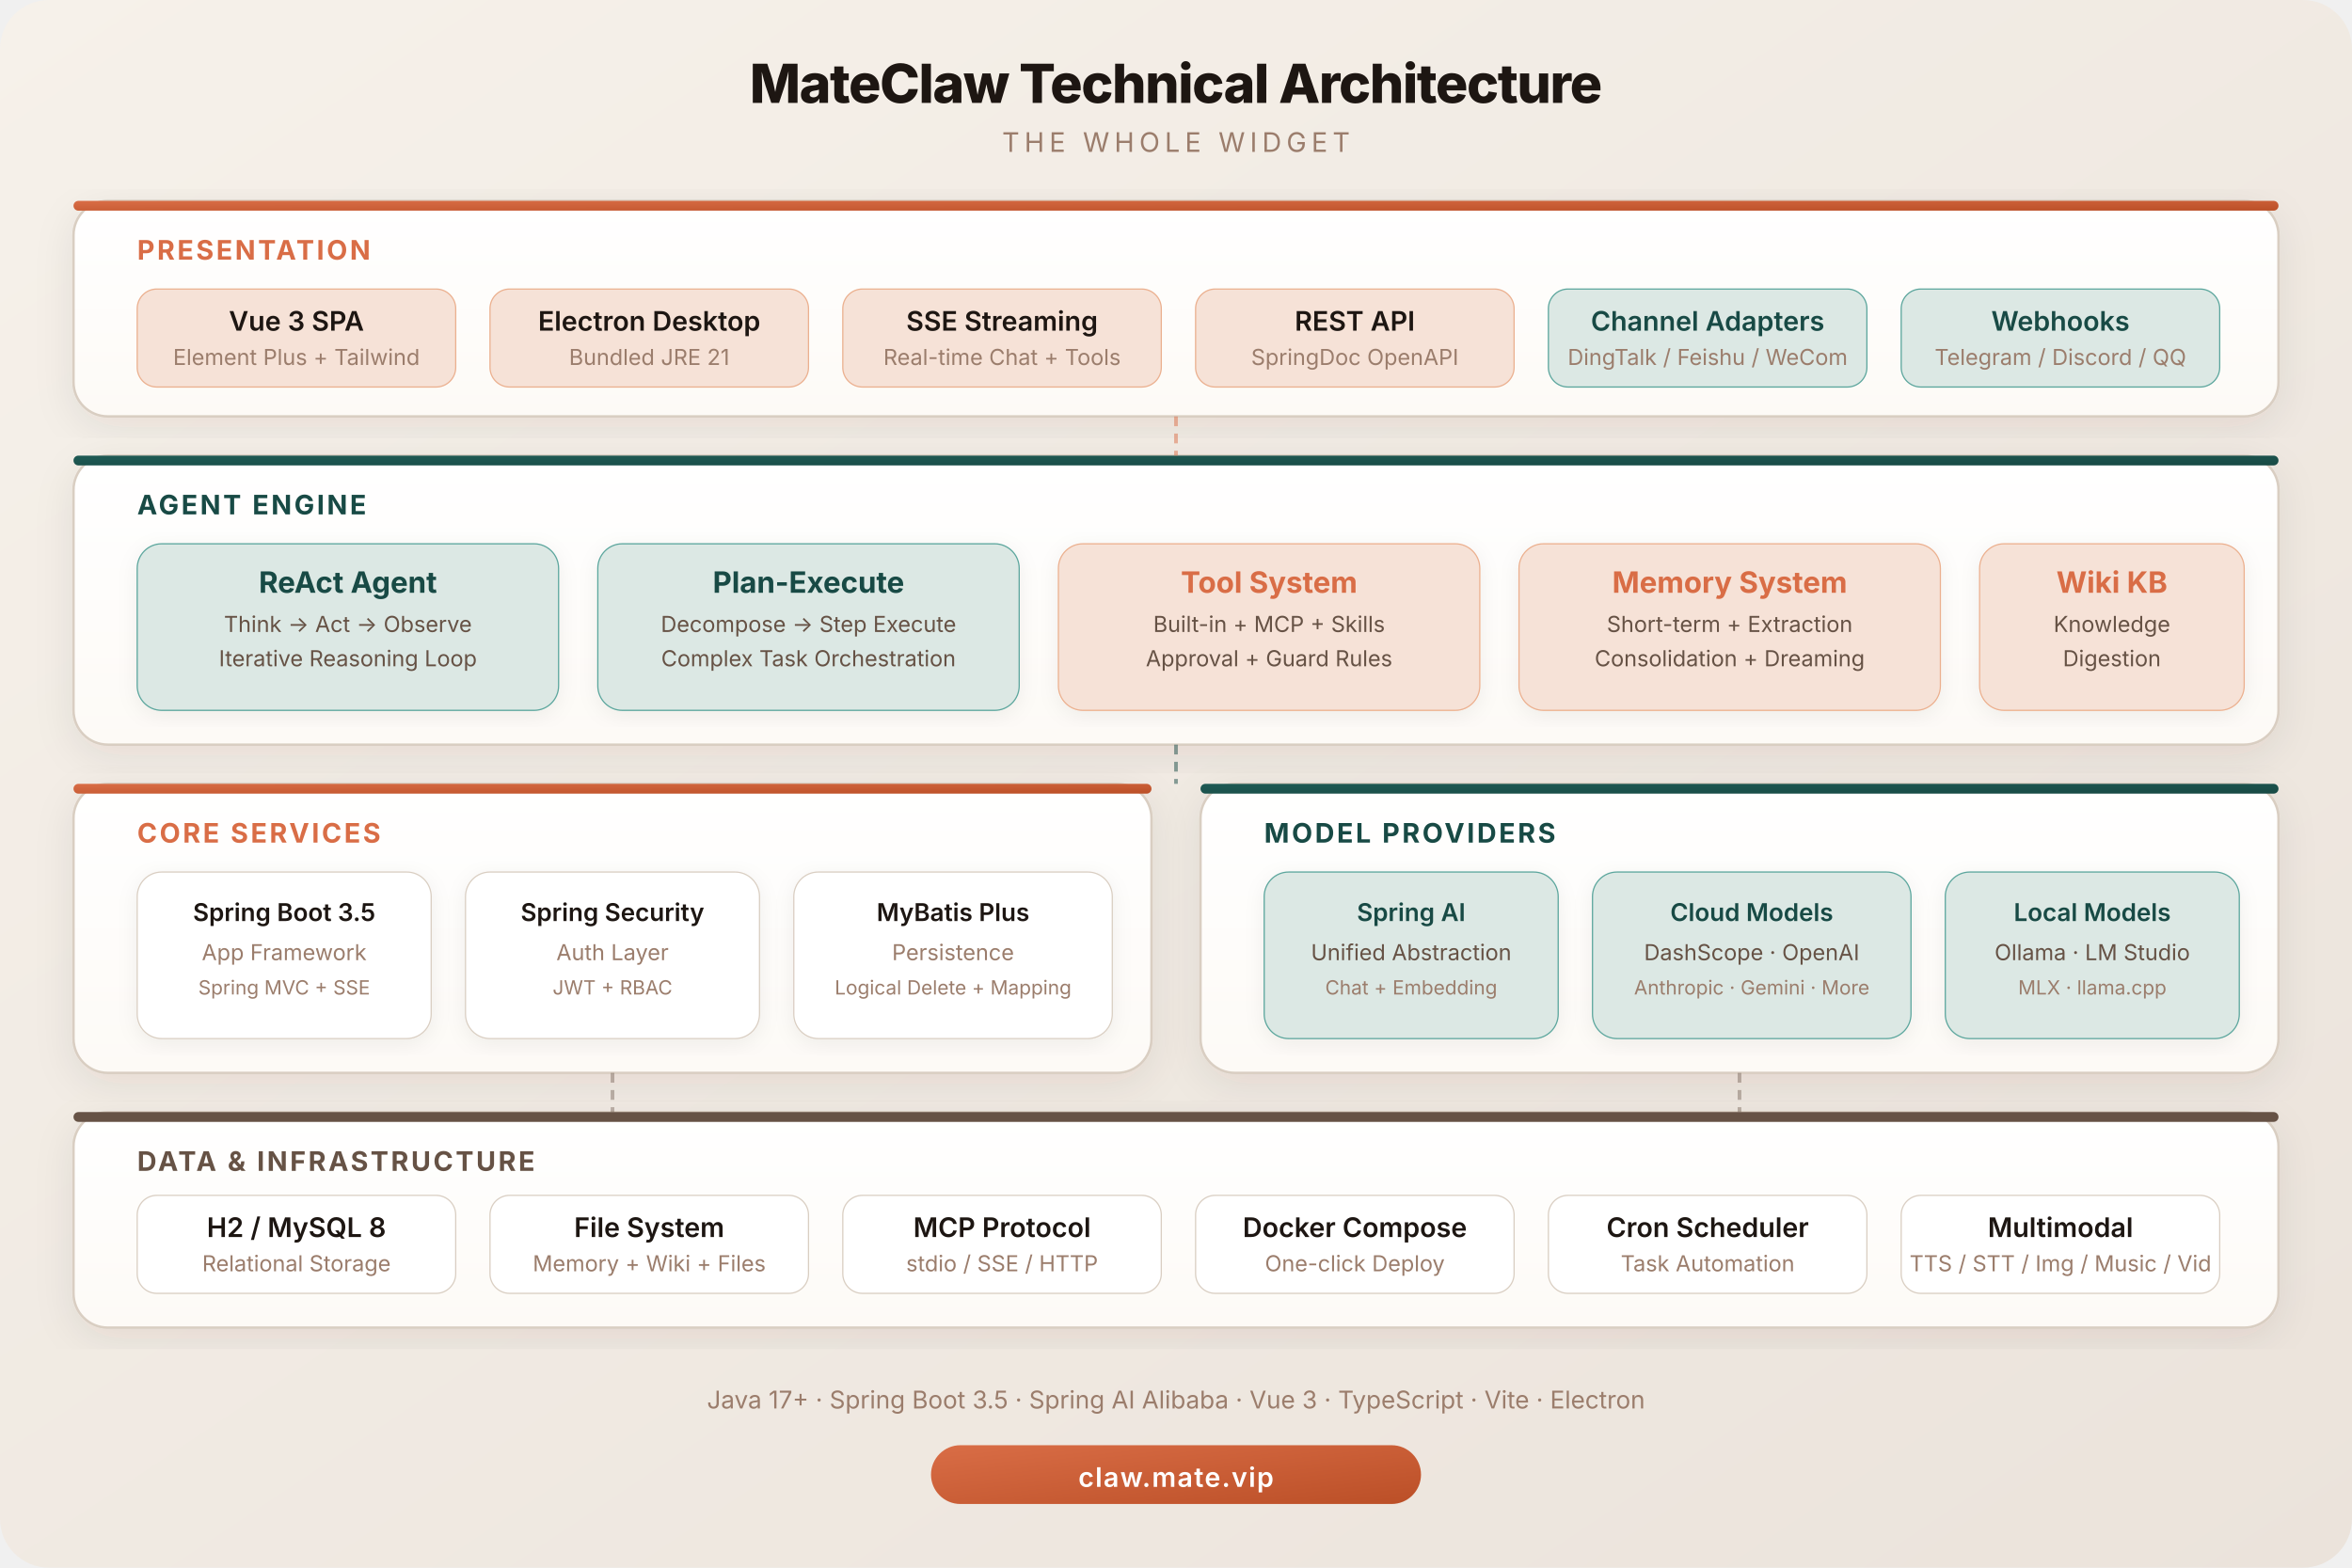
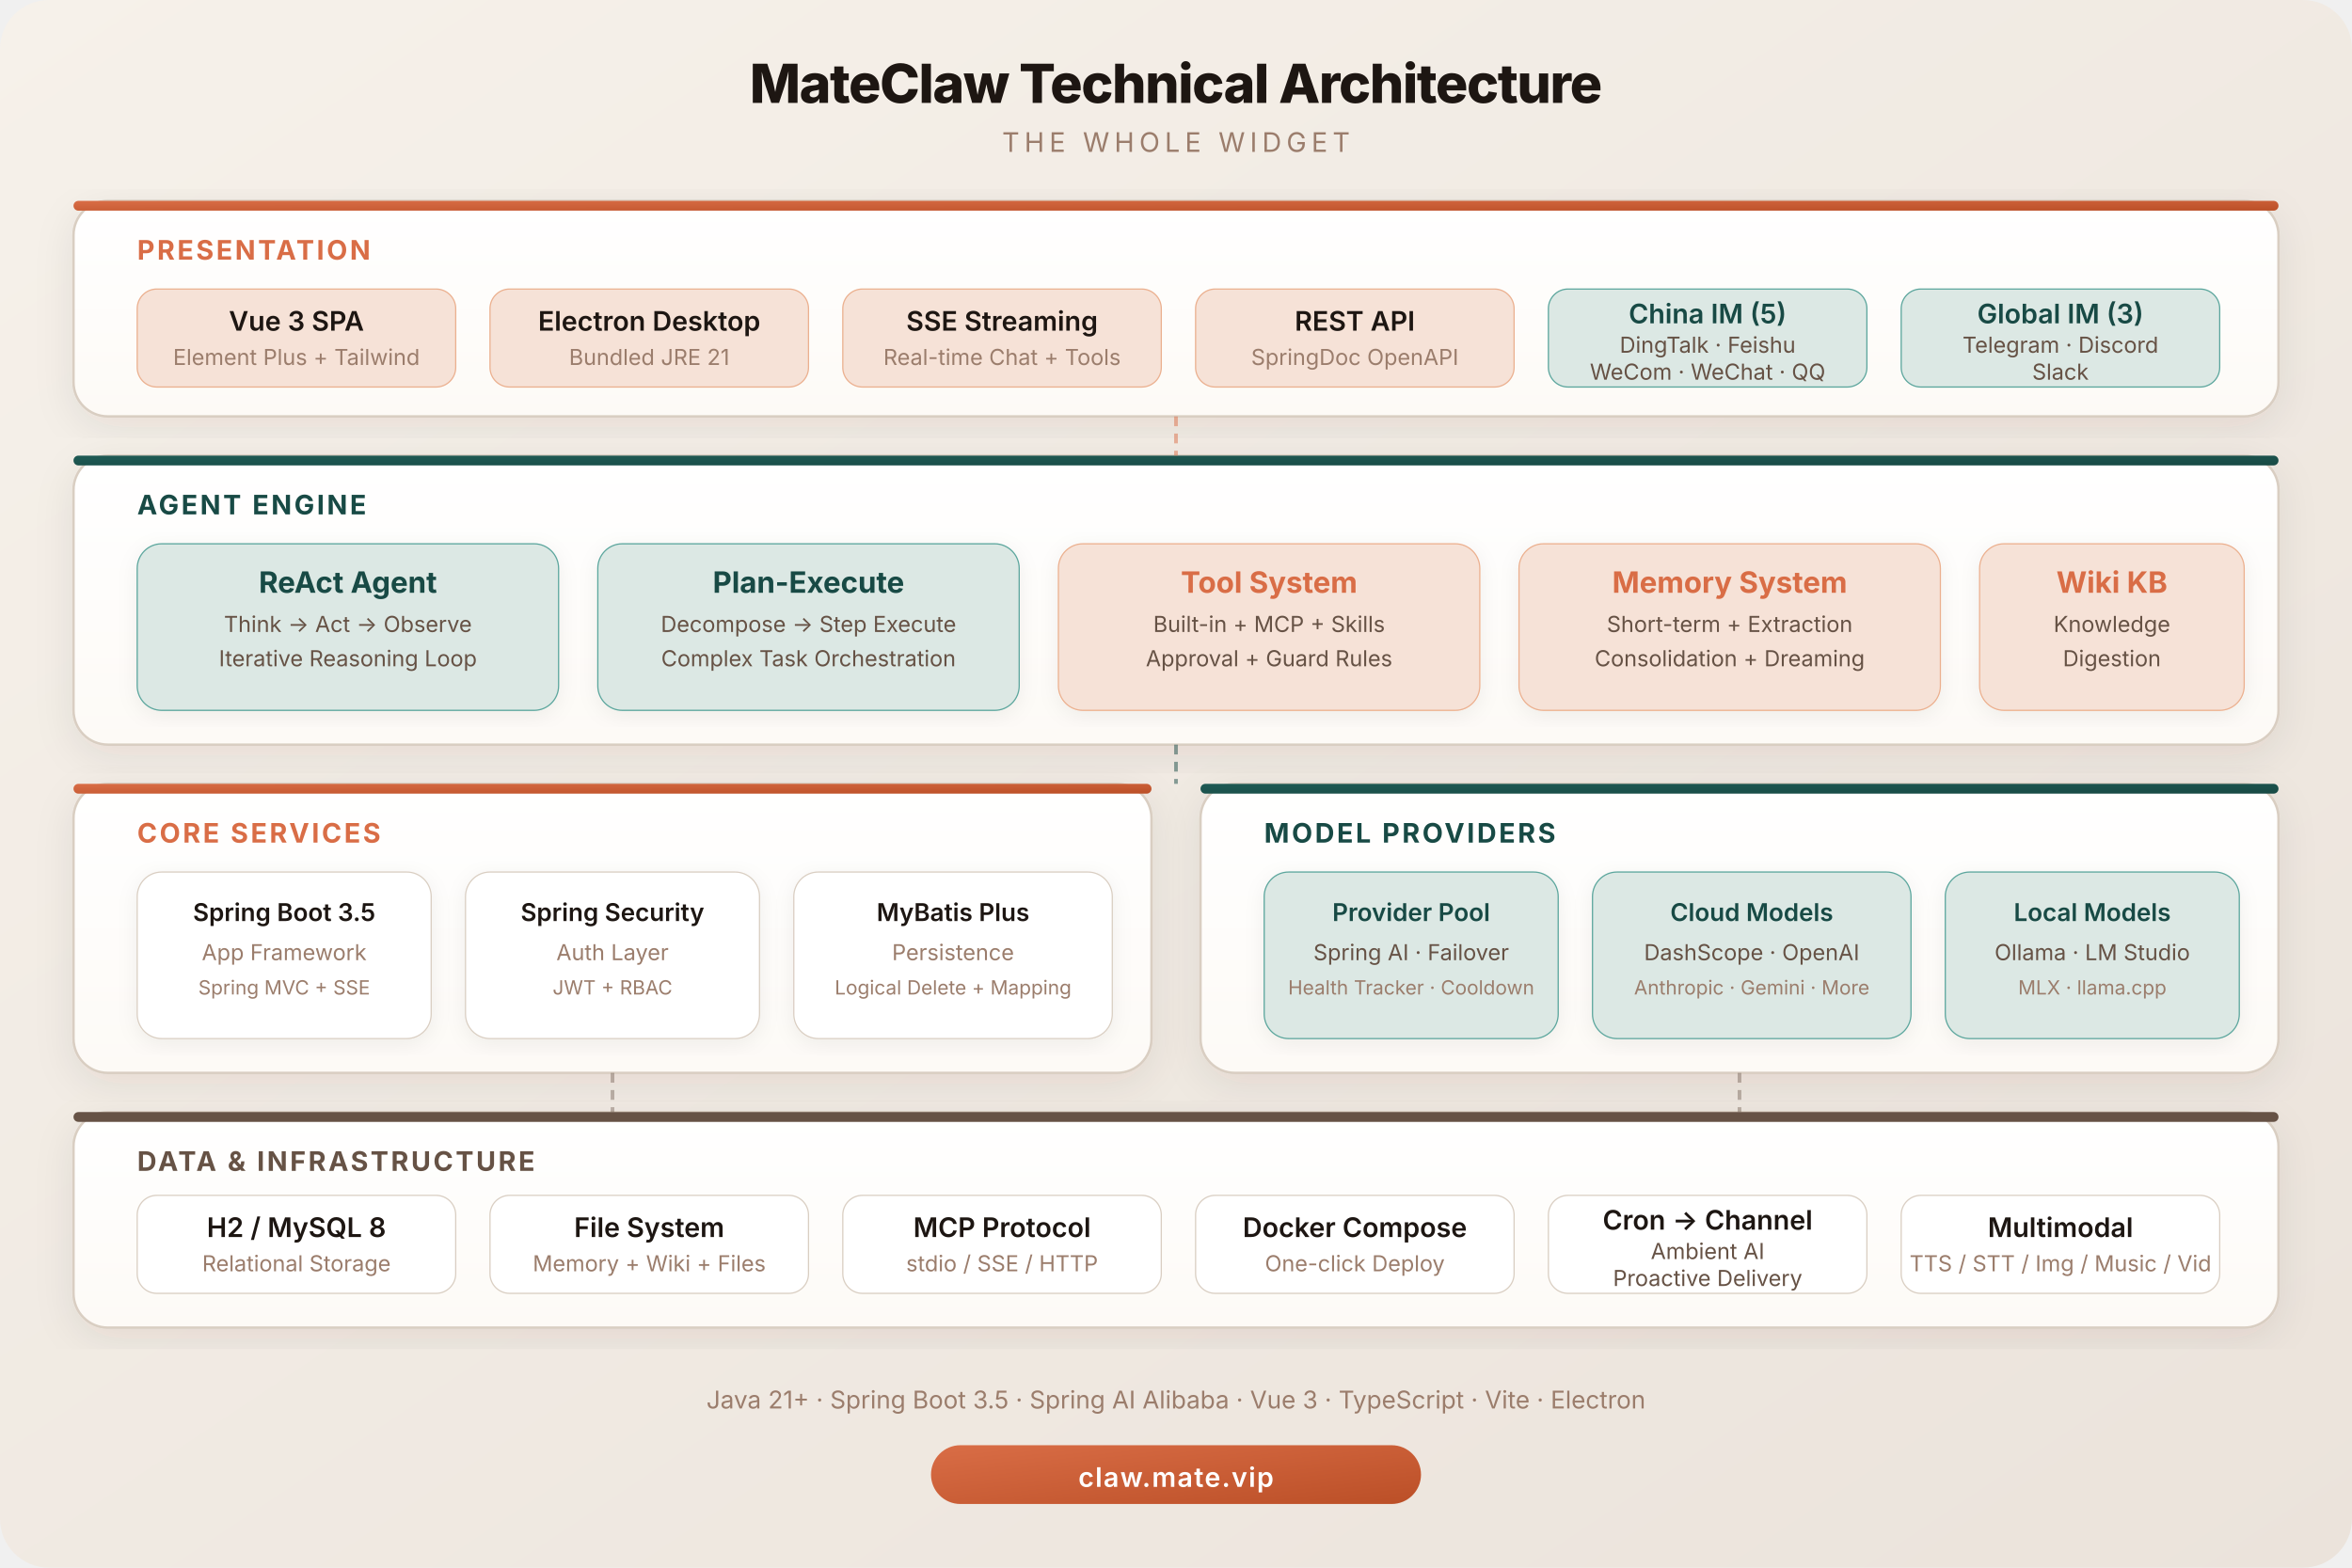
<svg xmlns="http://www.w3.org/2000/svg" viewBox="0 0 960 640" font-family="'Inter','SF Pro Display','Segoe UI',sans-serif">
  <defs>
    <linearGradient id="bg" x1="0" y1="0" x2="1" y2="1">
      <stop offset="0%" stop-color="#f6f1ea" />
      <stop offset="100%" stop-color="#ebe3db" />
    </linearGradient>
    <linearGradient id="primary" x1="0" y1="0" x2="1" y2="1">
      <stop offset="0%" stop-color="#d96d46" />
      <stop offset="100%" stop-color="#bb4f27" />
    </linearGradient>
    <linearGradient id="accent" x1="0" y1="0" x2="1" y2="1">
      <stop offset="0%" stop-color="#1e5a54" />
      <stop offset="100%" stop-color="#184a45" />
    </linearGradient>
    <linearGradient id="warm" x1="0" y1="0" x2="0" y2="1">
      <stop offset="0%" stop-color="#ffffff" />
      <stop offset="100%" stop-color="#fdfaf6" />
    </linearGradient>
    <filter id="shadow">
      <feDropShadow dx="0" dy="4" stdDeviation="8" flood-color="#3a2013" flood-opacity="0.08" />
    </filter>
    <filter id="shadowSm">
      <feDropShadow dx="0" dy="2" stdDeviation="4" flood-color="#3a2013" flood-opacity="0.06" />
    </filter>
  </defs>
  <rect width="960" height="640" rx="20" fill="url(#bg)" />
  <text x="480" y="42" text-anchor="middle" font-size="22" font-weight="800" fill="#1d1612" letter-spacing="-0.5">MateClaw Technical Architecture</text>
  <text x="480" y="62" text-anchor="middle" font-size="11" fill="#9b7d6c" letter-spacing="2">THE WHOLE WIDGET</text>
  <rect x="30" y="82" width="900" height="88" rx="14" fill="url(#warm)" stroke="#d9cec2" stroke-width="1" filter="url(#shadow)" />
  <rect x="30" y="82" width="900" height="4" rx="2" fill="url(#primary)" />
  <text x="56" y="106" font-size="11" font-weight="700" fill="#d96d46" letter-spacing="1">PRESENTATION</text>
  <g transform="translate(56, 118)">
    <rect width="130" height="40" rx="8" fill="#f6e2d7" stroke="#ebb08f" stroke-width="0.5" />
    <text x="65" y="17" text-anchor="middle" font-size="11" font-weight="600" fill="#1d1612">Vue 3 SPA</text>
    <text x="65" y="31" text-anchor="middle" font-size="9" fill="#9b7d6c">Element Plus + Tailwind</text>
  </g>
  <g transform="translate(200, 118)">
    <rect width="130" height="40" rx="8" fill="#f6e2d7" stroke="#ebb08f" stroke-width="0.5" />
    <text x="65" y="17" text-anchor="middle" font-size="11" font-weight="600" fill="#1d1612">Electron Desktop</text>
    <text x="65" y="31" text-anchor="middle" font-size="9" fill="#9b7d6c">Bundled JRE 21</text>
  </g>
  <g transform="translate(344, 118)">
    <rect width="130" height="40" rx="8" fill="#f6e2d7" stroke="#ebb08f" stroke-width="0.5" />
    <text x="65" y="17" text-anchor="middle" font-size="11" font-weight="600" fill="#1d1612">SSE Streaming</text>
    <text x="65" y="31" text-anchor="middle" font-size="9" fill="#9b7d6c">Real-time Chat + Tools</text>
  </g>
  <g transform="translate(488, 118)">
    <rect width="130" height="40" rx="8" fill="#f6e2d7" stroke="#ebb08f" stroke-width="0.5" />
    <text x="65" y="17" text-anchor="middle" font-size="11" font-weight="600" fill="#1d1612">REST API</text>
    <text x="65" y="31" text-anchor="middle" font-size="9" fill="#9b7d6c">SpringDoc OpenAPI</text>
  </g>
  <g transform="translate(632, 118)">
    <rect width="130" height="40" rx="8" fill="#dce8e4" stroke="#5ca69d" stroke-width="0.5" />
-     <text x="65" y="17" text-anchor="middle" font-size="11" font-weight="600" fill="#184a45">Channel Adapters</text>
-     <text x="65" y="31" text-anchor="middle" font-size="9" fill="#9b7d6c">DingTalk / Feishu / WeCom</text>
+     <text x="65" y="14" text-anchor="middle" font-size="11" font-weight="600" fill="#184a45">China IM (5)</text>
+     <text x="65" y="26" text-anchor="middle" font-size="9" fill="#665245">DingTalk · Feishu</text>
+     <text x="65" y="37" text-anchor="middle" font-size="9" fill="#665245">WeCom · WeChat · QQ</text>
  </g>
  <g transform="translate(776, 118)">
    <rect width="130" height="40" rx="8" fill="#dce8e4" stroke="#5ca69d" stroke-width="0.5" />
-     <text x="65" y="17" text-anchor="middle" font-size="11" font-weight="600" fill="#184a45">Webhooks</text>
-     <text x="65" y="31" text-anchor="middle" font-size="9" fill="#9b7d6c">Telegram / Discord / QQ</text>
+     <text x="65" y="14" text-anchor="middle" font-size="11" font-weight="600" fill="#184a45">Global IM (3)</text>
+     <text x="65" y="26" text-anchor="middle" font-size="9" fill="#665245">Telegram · Discord</text>
+     <text x="65" y="37" text-anchor="middle" font-size="9" fill="#665245">Slack</text>
  </g>
  <rect x="30" y="186" width="900" height="118" rx="14" fill="url(#warm)" stroke="#d9cec2" stroke-width="1" filter="url(#shadow)" />
  <rect x="30" y="186" width="900" height="4" rx="2" fill="url(#accent)" />
  <text x="56" y="210" font-size="11" font-weight="700" fill="#184a45" letter-spacing="1">AGENT ENGINE</text>
  <g transform="translate(56, 222)">
    <rect width="172" height="68" rx="10" fill="#dce8e4" stroke="#5ca69d" stroke-width="0.5" filter="url(#shadowSm)" />
    <text x="86" y="20" text-anchor="middle" font-size="12" font-weight="700" fill="#184a45">ReAct Agent</text>
    <text x="86" y="36" text-anchor="middle" font-size="9" fill="#665245">Think → Act → Observe</text>
    <text x="86" y="50" text-anchor="middle" font-size="9" fill="#665245">Iterative Reasoning Loop</text>
  </g>
  <g transform="translate(244, 222)">
    <rect width="172" height="68" rx="10" fill="#dce8e4" stroke="#5ca69d" stroke-width="0.5" filter="url(#shadowSm)" />
    <text x="86" y="20" text-anchor="middle" font-size="12" font-weight="700" fill="#184a45">Plan-Execute</text>
    <text x="86" y="36" text-anchor="middle" font-size="9" fill="#665245">Decompose → Step Execute</text>
    <text x="86" y="50" text-anchor="middle" font-size="9" fill="#665245">Complex Task Orchestration</text>
  </g>
  <g transform="translate(432, 222)">
    <rect width="172" height="68" rx="10" fill="#f6e2d7" stroke="#ebb08f" stroke-width="0.5" filter="url(#shadowSm)" />
    <text x="86" y="20" text-anchor="middle" font-size="12" font-weight="700" fill="#d96d46">Tool System</text>
    <text x="86" y="36" text-anchor="middle" font-size="9" fill="#665245">Built-in + MCP + Skills</text>
    <text x="86" y="50" text-anchor="middle" font-size="9" fill="#665245">Approval + Guard Rules</text>
  </g>
  <g transform="translate(620, 222)">
    <rect width="172" height="68" rx="10" fill="#f6e2d7" stroke="#ebb08f" stroke-width="0.5" filter="url(#shadowSm)" />
    <text x="86" y="20" text-anchor="middle" font-size="12" font-weight="700" fill="#d96d46">Memory System</text>
    <text x="86" y="36" text-anchor="middle" font-size="9" fill="#665245">Short-term + Extraction</text>
    <text x="86" y="50" text-anchor="middle" font-size="9" fill="#665245">Consolidation + Dreaming</text>
  </g>
  <g transform="translate(808, 222)">
    <rect width="108" height="68" rx="10" fill="#f6e2d7" stroke="#ebb08f" stroke-width="0.5" filter="url(#shadowSm)" />
    <text x="54" y="20" text-anchor="middle" font-size="12" font-weight="700" fill="#d96d46">Wiki KB</text>
    <text x="54" y="36" text-anchor="middle" font-size="9" fill="#665245">Knowledge</text>
    <text x="54" y="50" text-anchor="middle" font-size="9" fill="#665245">Digestion</text>
  </g>
  <rect x="30" y="320" width="440" height="118" rx="14" fill="url(#warm)" stroke="#d9cec2" stroke-width="1" filter="url(#shadow)" />
  <rect x="30" y="320" width="440" height="4" rx="2" fill="url(#primary)" />
  <text x="56" y="344" font-size="11" font-weight="700" fill="#d96d46" letter-spacing="1">CORE SERVICES</text>
  <g transform="translate(56, 356)">
    <rect width="120" height="68" rx="10" fill="#fff" stroke="#d9cec2" stroke-width="0.5" filter="url(#shadowSm)" />
    <text x="60" y="20" text-anchor="middle" font-size="10" font-weight="600" fill="#1d1612">Spring Boot 3.5</text>
    <text x="60" y="36" text-anchor="middle" font-size="9" fill="#9b7d6c">App Framework</text>
    <text x="60" y="50" text-anchor="middle" font-size="8" fill="#9b7d6c">Spring MVC + SSE</text>
  </g>
  <g transform="translate(190, 356)">
    <rect width="120" height="68" rx="10" fill="#fff" stroke="#d9cec2" stroke-width="0.5" filter="url(#shadowSm)" />
    <text x="60" y="20" text-anchor="middle" font-size="10" font-weight="600" fill="#1d1612">Spring Security</text>
    <text x="60" y="36" text-anchor="middle" font-size="9" fill="#9b7d6c">Auth Layer</text>
    <text x="60" y="50" text-anchor="middle" font-size="8" fill="#9b7d6c">JWT + RBAC</text>
  </g>
  <g transform="translate(324, 356)">
    <rect width="130" height="68" rx="10" fill="#fff" stroke="#d9cec2" stroke-width="0.5" filter="url(#shadowSm)" />
    <text x="65" y="20" text-anchor="middle" font-size="10" font-weight="600" fill="#1d1612">MyBatis Plus</text>
    <text x="65" y="36" text-anchor="middle" font-size="9" fill="#9b7d6c">Persistence</text>
    <text x="65" y="50" text-anchor="middle" font-size="8" fill="#9b7d6c">Logical Delete + Mapping</text>
  </g>
  <rect x="490" y="320" width="440" height="118" rx="14" fill="url(#warm)" stroke="#d9cec2" stroke-width="1" filter="url(#shadow)" />
  <rect x="490" y="320" width="440" height="4" rx="2" fill="url(#accent)" />
  <text x="516" y="344" font-size="11" font-weight="700" fill="#184a45" letter-spacing="1">MODEL PROVIDERS</text>
  <g transform="translate(516, 356)">
    <rect width="120" height="68" rx="10" fill="#dce8e4" stroke="#5ca69d" stroke-width="0.5" filter="url(#shadowSm)" />
-     <text x="60" y="20" text-anchor="middle" font-size="10" font-weight="600" fill="#184a45">Spring AI</text>
-     <text x="60" y="36" text-anchor="middle" font-size="9" fill="#665245">Unified Abstraction</text>
-     <text x="60" y="50" text-anchor="middle" font-size="8" fill="#9b7d6c">Chat + Embedding</text>
+     <text x="60" y="20" text-anchor="middle" font-size="10" font-weight="600" fill="#184a45">Provider Pool</text>
+     <text x="60" y="36" text-anchor="middle" font-size="9" fill="#665245">Spring AI · Failover</text>
+     <text x="60" y="50" text-anchor="middle" font-size="8" fill="#9b7d6c">Health Tracker · Cooldown</text>
  </g>
  <g transform="translate(650, 356)">
    <rect width="130" height="68" rx="10" fill="#dce8e4" stroke="#5ca69d" stroke-width="0.5" filter="url(#shadowSm)" />
    <text x="65" y="20" text-anchor="middle" font-size="10" font-weight="600" fill="#184a45">Cloud Models</text>
    <text x="65" y="36" text-anchor="middle" font-size="9" fill="#665245">DashScope · OpenAI</text>
    <text x="65" y="50" text-anchor="middle" font-size="8" fill="#9b7d6c">Anthropic · Gemini · More</text>
  </g>
  <g transform="translate(794, 356)">
    <rect width="120" height="68" rx="10" fill="#dce8e4" stroke="#5ca69d" stroke-width="0.5" filter="url(#shadowSm)" />
    <text x="60" y="20" text-anchor="middle" font-size="10" font-weight="600" fill="#184a45">Local Models</text>
    <text x="60" y="36" text-anchor="middle" font-size="9" fill="#665245">Ollama · LM Studio</text>
    <text x="60" y="50" text-anchor="middle" font-size="8" fill="#9b7d6c">MLX · llama.cpp</text>
  </g>
  <rect x="30" y="454" width="900" height="88" rx="14" fill="url(#warm)" stroke="#d9cec2" stroke-width="1" filter="url(#shadow)" />
  <rect x="30" y="454" width="900" height="4" rx="2" fill="#665245" />
  <text x="56" y="478" font-size="11" font-weight="700" fill="#665245" letter-spacing="1">DATA &amp; INFRASTRUCTURE</text>
  <g transform="translate(56, 488)">
    <rect width="130" height="40" rx="8" fill="#fff" stroke="#d9cec2" stroke-width="0.5" />
    <text x="65" y="17" text-anchor="middle" font-size="11" font-weight="600" fill="#1d1612">H2 / MySQL 8</text>
    <text x="65" y="31" text-anchor="middle" font-size="9" fill="#9b7d6c">Relational Storage</text>
  </g>
  <g transform="translate(200, 488)">
    <rect width="130" height="40" rx="8" fill="#fff" stroke="#d9cec2" stroke-width="0.5" />
    <text x="65" y="17" text-anchor="middle" font-size="11" font-weight="600" fill="#1d1612">File System</text>
    <text x="65" y="31" text-anchor="middle" font-size="9" fill="#9b7d6c">Memory + Wiki + Files</text>
  </g>
  <g transform="translate(344, 488)">
    <rect width="130" height="40" rx="8" fill="#fff" stroke="#d9cec2" stroke-width="0.5" />
    <text x="65" y="17" text-anchor="middle" font-size="11" font-weight="600" fill="#1d1612">MCP Protocol</text>
    <text x="65" y="31" text-anchor="middle" font-size="9" fill="#9b7d6c">stdio / SSE / HTTP</text>
  </g>
  <g transform="translate(488, 488)">
    <rect width="130" height="40" rx="8" fill="#fff" stroke="#d9cec2" stroke-width="0.5" />
    <text x="65" y="17" text-anchor="middle" font-size="11" font-weight="600" fill="#1d1612">Docker Compose</text>
    <text x="65" y="31" text-anchor="middle" font-size="9" fill="#9b7d6c">One-click Deploy</text>
  </g>
  <g transform="translate(632, 488)">
    <rect width="130" height="40" rx="8" fill="#fff" stroke="#d9cec2" stroke-width="0.5" />
-     <text x="65" y="17" text-anchor="middle" font-size="11" font-weight="600" fill="#1d1612">Cron Scheduler</text>
-     <text x="65" y="31" text-anchor="middle" font-size="9" fill="#9b7d6c">Task Automation</text>
+     <text x="65" y="14" text-anchor="middle" font-size="11" font-weight="600" fill="#1d1612">Cron → Channel</text>
+     <text x="65" y="26" text-anchor="middle" font-size="9" fill="#665245">Ambient AI</text>
+     <text x="65" y="37" text-anchor="middle" font-size="9" fill="#665245">Proactive Delivery</text>
  </g>
  <g transform="translate(776, 488)">
    <rect width="130" height="40" rx="8" fill="#fff" stroke="#d9cec2" stroke-width="0.5" />
    <text x="65" y="17" text-anchor="middle" font-size="11" font-weight="600" fill="#1d1612">Multimodal</text>
    <text x="65" y="31" text-anchor="middle" font-size="9" fill="#9b7d6c">TTS / STT / Img / Music / Vid</text>
  </g>
  <line x1="480" y1="170" x2="480" y2="186" stroke="#d96d46" stroke-width="1.5" stroke-dasharray="4,3" opacity="0.5" />
  <line x1="480" y1="304" x2="480" y2="320" stroke="#184a45" stroke-width="1.5" stroke-dasharray="4,3" opacity="0.5" />
  <line x1="250" y1="438" x2="250" y2="454" stroke="#665245" stroke-width="1.5" stroke-dasharray="4,3" opacity="0.4" />
  <line x1="710" y1="438" x2="710" y2="454" stroke="#665245" stroke-width="1.5" stroke-dasharray="4,3" opacity="0.4" />
-   <text x="480" y="575" text-anchor="middle" font-size="10" fill="#9b7d6c">Java 17+ · Spring Boot 3.5 · Spring AI Alibaba · Vue 3 · TypeScript · Vite · Electron</text>
+   <text x="480" y="575" text-anchor="middle" font-size="10" fill="#9b7d6c">Java 21+ · Spring Boot 3.5 · Spring AI Alibaba · Vue 3 · TypeScript · Vite · Electron</text>
  <rect x="380" y="590" width="200" height="24" rx="12" fill="url(#primary)" />
  <text x="480" y="607" text-anchor="middle" font-size="11" font-weight="600" fill="#fff" letter-spacing="0.5">claw.mate.vip</text>
</svg>
